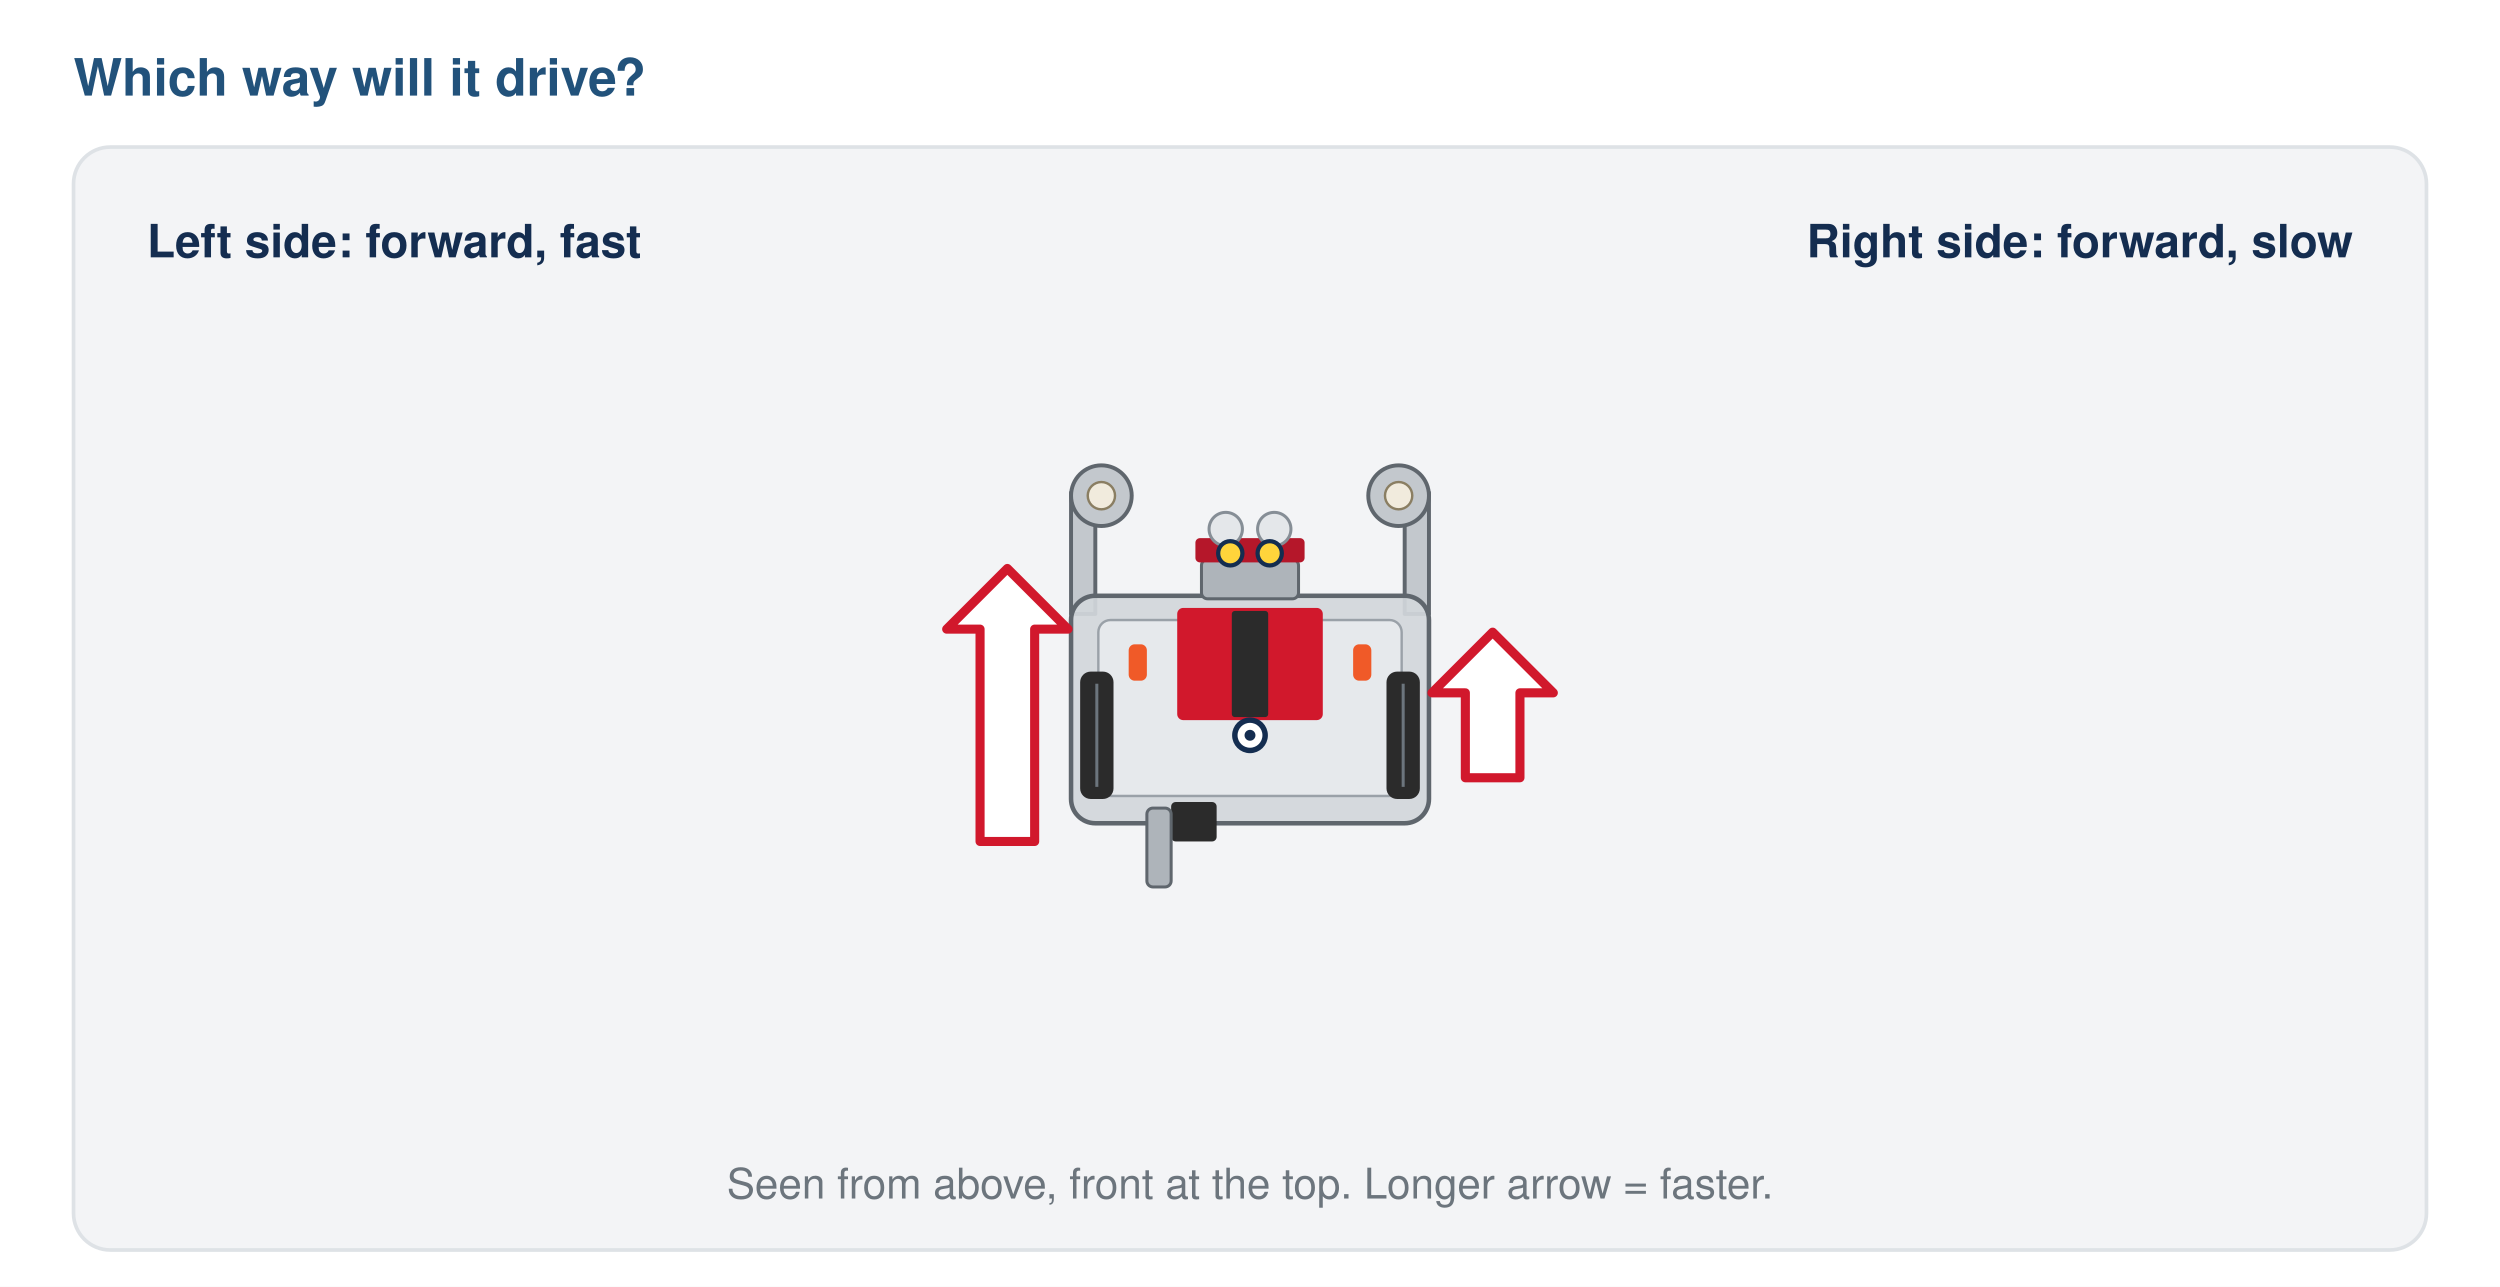
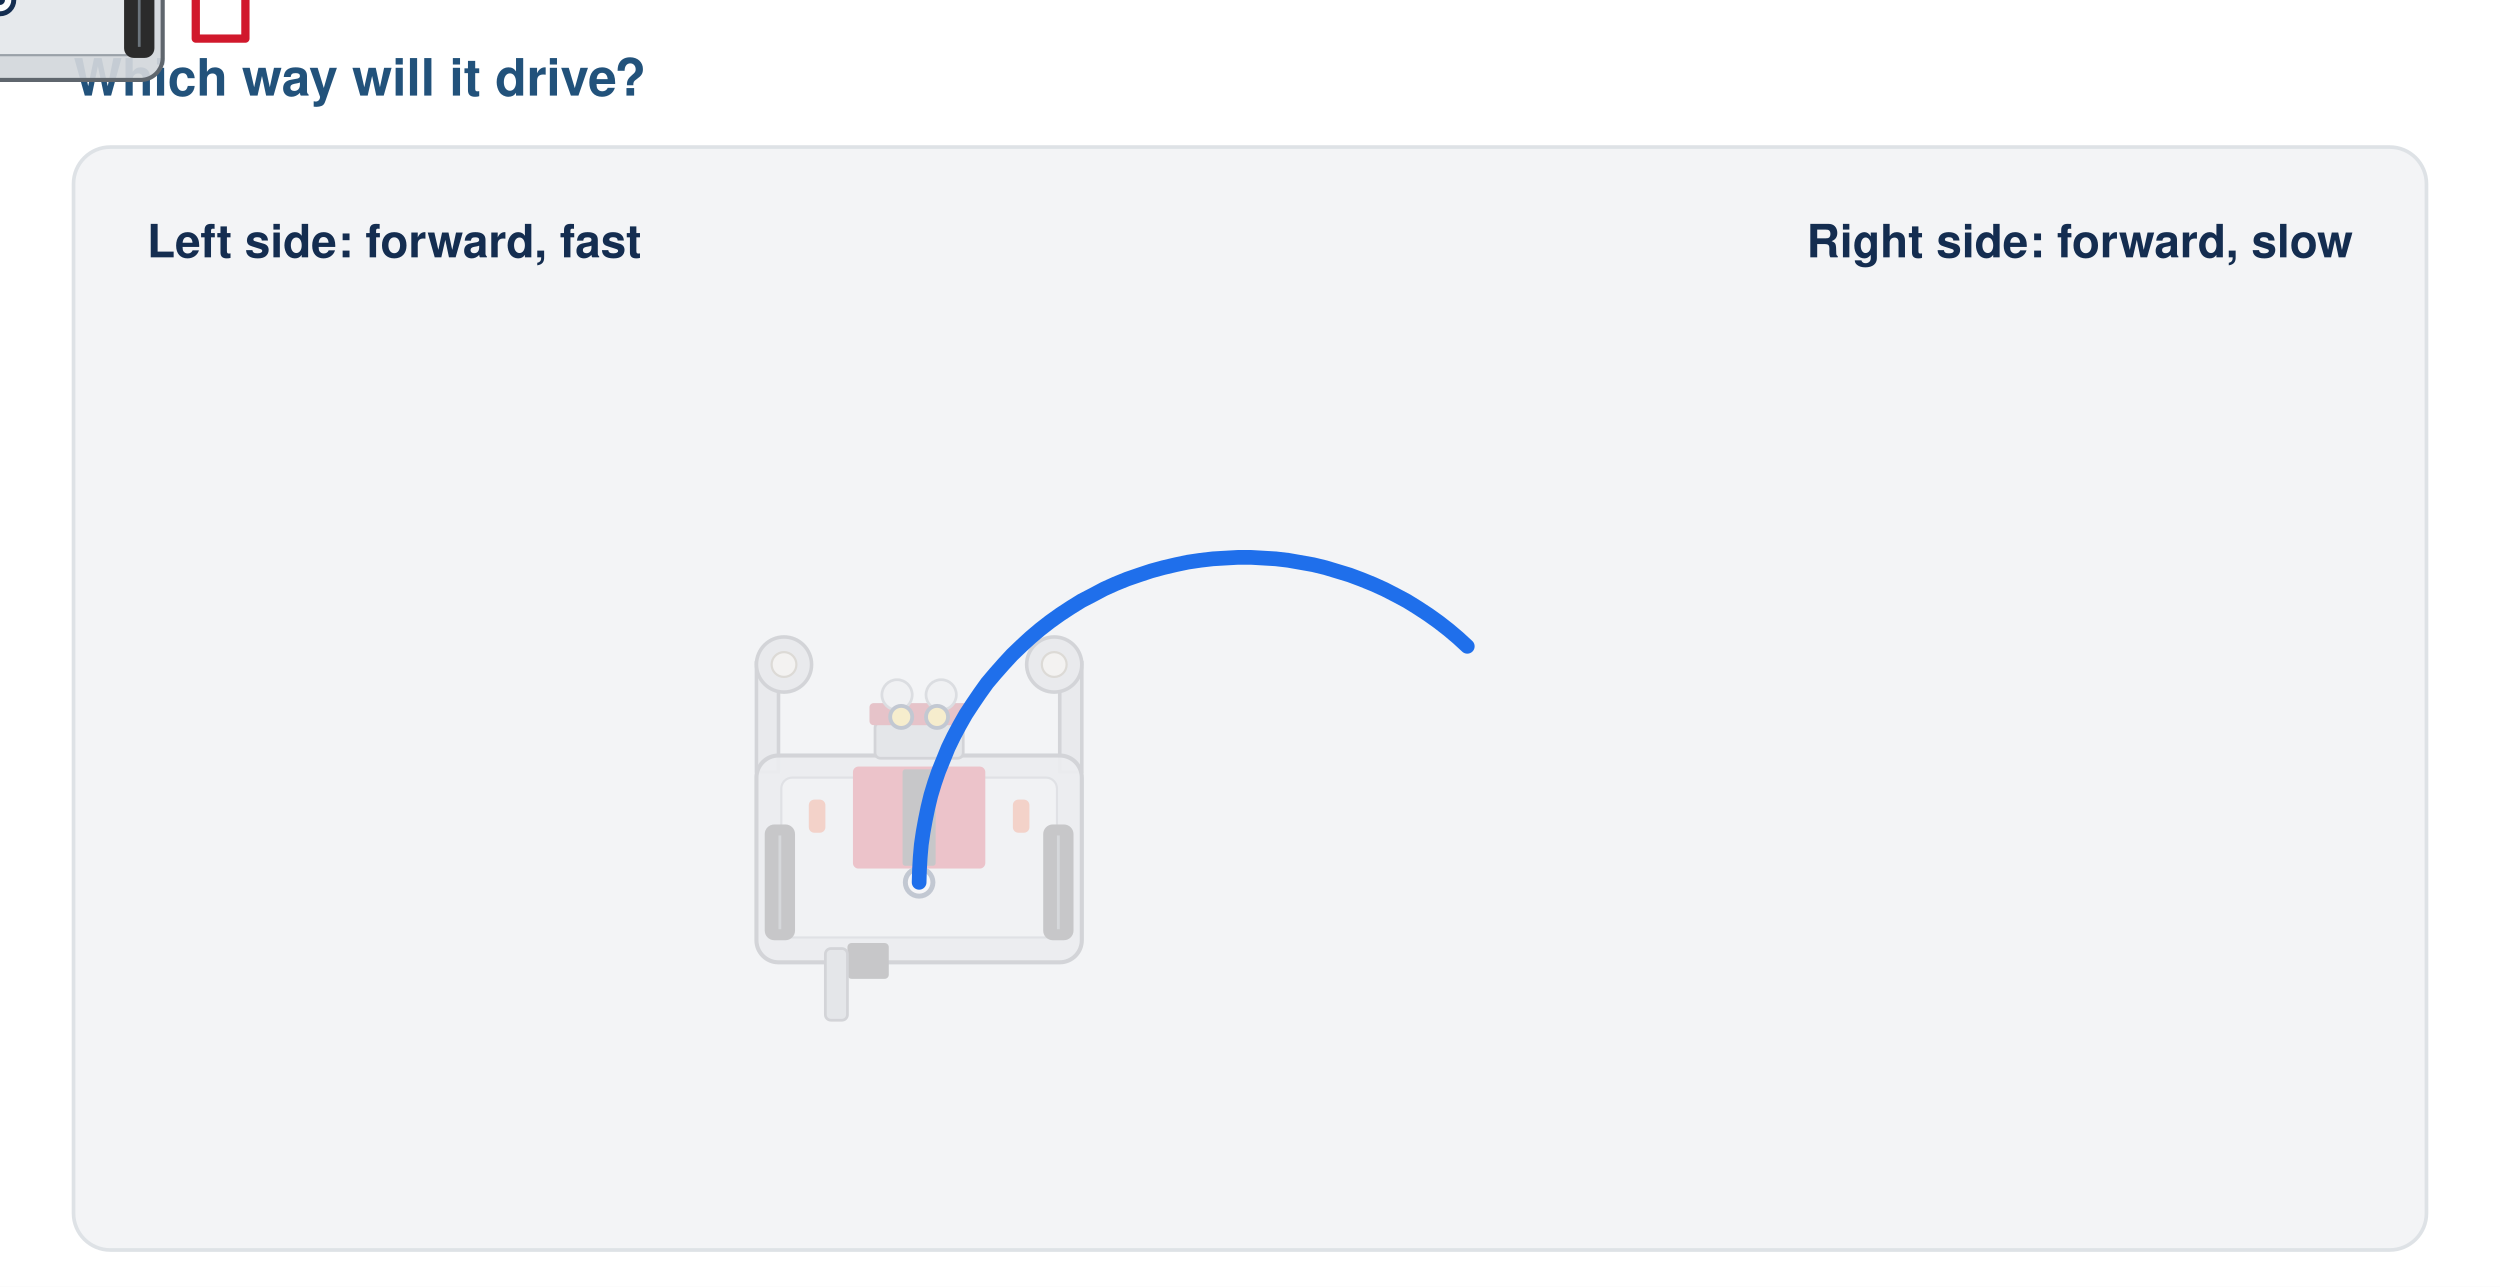
- <svg xmlns="http://www.w3.org/2000/svg" viewBox="0 0 680 350" width="680" height="350" role="img" aria-labelledby="fT fD">
+ <svg xmlns="http://www.w3.org/2000/svg" data-hold="6.70" viewBox="0 0 680 350" width="680" height="350" role="img" aria-labelledby="fT fD">
  <style>
    .h   { font-family: Montserrat, Helvetica, Arial, sans-serif; font-size: 14px; font-weight: 700; fill: #22527B; }
    .n   { font-family: Montserrat, Helvetica, Arial, sans-serif; font-size: 12.5px; fill: #343A40; }
    .nb  { font-family: Montserrat, Helvetica, Arial, sans-serif; font-size: 12.5px; font-weight: 700; fill: #142D50; }
    .sm  { font-family: Montserrat, Helvetica, Arial, sans-serif; font-size: 11.5px; fill: #6C757D; }
    .ax  { font-family: Montserrat, Helvetica, Arial, sans-serif; font-size: 12px; font-weight: 700; fill: #6C757D; }
    .m   { font-family: ui-monospace, SFMono-Regular, Menlo, Consolas, monospace; font-size: 12.5px; font-weight: 700; fill: #142D50; }
    .ms  { font-family: ui-monospace, SFMono-Regular, Menlo, Consolas, monospace; font-size: 11.5px; font-weight: 600; fill: #343A40; }
  </style>
  <defs>
    <marker id="aB" viewBox="0 0 10 10" refX="8" refY="5" markerWidth="5" markerHeight="5" orient="auto-start-reverse">
      <path d="M0,0 L10,5 L0,10 z" fill="#22527B" />
    </marker>
    <marker id="aW" viewBox="0 0 10 10" refX="7" refY="5" markerWidth="4" markerHeight="4" orient="auto">
      <path d="M0,0 L10,5 L0,10 z" fill="#FFFFFF" />
    </marker>
    <marker id="aG" viewBox="0 0 10 10" refX="8" refY="5" markerWidth="5" markerHeight="5" orient="auto-start-reverse">
      <path d="M0,0 L10,5 L0,10 z" fill="#6C757D" />
    </marker>
    <marker id="aR" viewBox="0 0 10 10" refX="8" refY="5" markerWidth="5" markerHeight="5" orient="auto-start-reverse">
      <path d="M0,0 L10,5 L0,10 z" fill="#D1182C" />
    </marker>
    <marker id="aGr" viewBox="0 0 10 10" refX="8" refY="5" markerWidth="5" markerHeight="5" orient="auto-start-reverse">
      <path d="M0,0 L10,5 L0,10 z" fill="#2E7D32" />
    </marker>
    <marker id="pcArr" viewBox="0 0 10 10" refX="8" refY="5" markerWidth="7" markerHeight="7" orient="auto-start-reverse">
      <path d="M0,0 L10,5 L0,10 z" fill="#6C757D" />
    </marker>
    <marker id="pcDim" viewBox="0 0 10 10" refX="5" refY="5" markerWidth="8" markerHeight="8" orient="auto-start-reverse">
      <path d="M0,1 L5,5 L0,9" fill="none" stroke="#142D50" stroke-width="1.6" />
    </marker>
    <g id="pcXRP" stroke-linejoin="round">
      <rect x="-59" y="-80" width="8" height="40" fill="#C3C8CD" stroke="#5F666D" stroke-width="1.3" />
      <rect x="51" y="-80" width="8" height="40" fill="#C3C8CD" stroke="#5F666D" stroke-width="1.3" />
      <rect x="-59" y="-46" width="118" height="75" rx="8" fill="#D3D7DB" fill-opacity="0.92" stroke="#5F666D" stroke-width="1.5" />
      <rect x="-50" y="-38" width="100" height="58" rx="4" fill="#E9ECEF" fill-opacity="0.85" stroke="#9AA1A8" stroke-width="0.8" />
      <circle cx="-49" cy="-79" r="10" fill="#C3C8CD" stroke="#5F666D" stroke-width="1.3" />
      <circle cx="49" cy="-79" r="10" fill="#C3C8CD" stroke="#5F666D" stroke-width="1.3" />
      <circle cx="-49" cy="-79" r="4.5" fill="#F1EBDD" stroke="#8A7E62" stroke-width="0.8" />
      <circle cx="49" cy="-79" r="4.5" fill="#F1EBDD" stroke="#8A7E62" stroke-width="0.8" />
      <rect x="-56" y="-21" width="11" height="42" rx="3.5" fill="#2B2B2B" />
      <rect x="45" y="-21" width="11" height="42" rx="3.5" fill="#2B2B2B" />
      <line x1="-50.5" y1="-17" x2="-50.5" y2="17" stroke="#6C757D" stroke-width="1" />
      <line x1="50.5" y1="-17" x2="50.5" y2="17" stroke="#6C757D" stroke-width="1" />
      <rect x="-40" y="-30" width="6" height="12" rx="2" fill="#F05A28" />
      <rect x="34" y="-30" width="6" height="12" rx="2" fill="#F05A28" />
      <rect x="-24" y="-42" width="48" height="37" rx="2" fill="#D1182C" />
      <rect x="-6" y="-41" width="12" height="35" rx="1" fill="#2B2B2B" />
      <rect x="-26" y="22" width="15" height="13" rx="1.5" fill="#2B2B2B" />
      <rect x="-34" y="24" width="8" height="26" rx="2" fill="#AEB4BA" stroke="#5F666D" stroke-width="1" />
      <rect x="-16" y="-58" width="32" height="13" rx="2" fill="#AEB4BA" stroke="#5F666D" stroke-width="1" />
      <rect x="-18" y="-65" width="36" height="8" rx="1.5" fill="#B5172A" />
      <circle cx="-8" cy="-68" r="5.5" fill="#E4E7EA" stroke="#868E96" stroke-width="1" />
      <circle cx="8" cy="-68" r="5.5" fill="#E4E7EA" stroke="#868E96" stroke-width="1" />
      <circle cx="-6.5" cy="-60" r="4" fill="#FFD43B" stroke="#142D50" stroke-width="1.4" />
      <circle cx="6.5" cy="-60" r="4" fill="#FFD43B" stroke="#142D50" stroke-width="1.4" />
      <circle cx="0" cy="0" r="5" fill="#FFFFFF" stroke="#142D50" stroke-width="1.8" />
      <circle cx="0" cy="0" r="1.8" fill="#142D50" />
    </g>
    <g id="pcGhost" fill="none" stroke="#343A40" stroke-width="1.4" stroke-dasharray="4 3">
      <path d="M -51 -46 V -72 M 51 -46 V -72 M -59 -36 V -79 M 59 -36 V -79 M -59 -46 H 59" />
      <circle cx="-49" cy="-79" r="10" />
      <circle cx="49" cy="-79" r="10" />
      <rect x="-18" y="-65" width="36" height="8" rx="1.5" />
      <circle cx="-6.5" cy="-60" r="4.5" fill="#FFFFFF" stroke="#D1182C" stroke-width="2.4" stroke-dasharray="none" />
      <circle cx="6.5" cy="-60" r="4.5" fill="#FFFFFF" stroke="#D1182C" stroke-width="2.4" stroke-dasharray="none" />
    </g>
  </defs>
+   <style>.halo{paint-order:stroke;stroke:#F3F4F6;stroke-width:5px;stroke-linejoin:round}</style>
  <rect width="680" height="350" fill="#FFFFFF" />
  <text class="h" x="20" y="26">Which way will it drive?</text>
  <rect x="20" y="40" width="640" height="300" rx="10" fill="#F3F4F6" stroke="#DEE2E6" />
-   <g transform="translate(340 200) scale(0.825)">
+   <g opacity="0.22" transform="translate(250 240) rotate(0) scale(0.75)">
    <use href="#pcXRP" />
-     <g transform="translate(-80 0)">
-       <path d="M -9 35.0 L -9 -35.0 L -20 -35.0 L 0 -55.0 L 20 -35.0 L 9 -35.0 L 9 35.0 Z" fill="#FFFFFF" stroke="#D1182C" stroke-width="3" stroke-linejoin="round" />
+   </g>
+   <polyline points="250.0,240.0 250.1,236.6 250.3,233.1 250.6,229.7 251.1,226.3 251.7,223.0 252.4,219.6 253.2,216.3 254.2,213.0 255.3,209.8 256.6,206.6 257.9,203.4 259.4,200.3 261.0,197.3 262.7,194.3 264.6,191.4 266.5,188.6 268.5,185.8 270.7,183.2 273.0,180.6 275.3,178.1 277.8,175.7 280.3,173.4 282.9,171.2 285.6,169.1 288.4,167.1 291.3,165.2 294.2,163.4 297.3,161.8 300.3,160.2 303.4,158.8 306.6,157.5 309.8,156.4 313.1,155.3 316.4,154.4 319.8,153.6 323.1,152.9 326.5,152.4 329.9,152.0 333.3,151.8 336.8,151.6 340.2,151.6 343.6,151.8 347.0,152.0 350.4,152.4 353.8,153.0 357.2,153.6 360.5,154.4 363.8,155.4 367.1,156.4 370.3,157.6 373.5,158.9 376.6,160.3 379.7,161.9 382.7,163.5 385.6,165.3 388.5,167.2 391.3,169.2 394.0,171.3 396.6,173.5 399.1,175.8" fill="none" stroke="#1F6FEB" stroke-width="4" stroke-linecap="round" stroke-dasharray="206 226">
+     <animate attributeName="stroke-dashoffset" values="206;206;0;0;206" keyTimes="0;0.128;0.728;0.956;1" dur="7.01s" repeatCount="indefinite" />
+   </polyline>
+   <g>
+     <animate attributeName="opacity" values="1;1;0;0;1" keyTimes="0;0.956;0.999;1;1" dur="7.01s" repeatCount="indefinite" />
+     <animateTransform attributeName="transform" type="translate" values="250.0 240.0;250.0 240.0;250.1 236.6;250.3 233.1;250.6 229.7;251.1 226.3;251.7 223.0;252.4 219.6;253.2 216.3;254.2 213.0;255.3 209.8;256.6 206.6;257.9 203.4;259.4 200.3;261.0 197.3;262.7 194.3;264.6 191.4;266.5 188.6;268.5 185.8;270.7 183.2;273.0 180.6;275.3 178.1;277.8 175.7;280.3 173.4;282.9 171.2;285.6 169.1;288.4 167.1;291.3 165.2;294.2 163.4;297.3 161.8;300.3 160.2;303.4 158.8;306.6 157.5;309.8 156.4;313.1 155.3;316.4 154.4;319.8 153.6;323.1 152.9;326.5 152.4;329.9 152.0;333.3 151.8;336.8 151.6;340.2 151.6;343.6 151.8;347.0 152.0;350.4 152.4;353.8 153.0;357.2 153.6;360.5 154.4;363.8 155.4;367.1 156.4;370.3 157.6;373.5 158.9;376.6 160.3;379.7 161.9;382.7 163.5;385.6 165.3;388.5 167.2;391.3 169.2;394.0 171.3;396.6 173.5;399.1 175.8;399.1 175.8;399.1 175.8;250.0 240.0" keyTimes="0;0.128;0.138;0.148;0.158;0.168;0.178;0.188;0.198;0.208;0.218;0.228;0.238;0.248;0.258;0.268;0.278;0.288;0.298;0.308;0.318;0.328;0.338;0.348;0.358;0.368;0.378;0.388;0.398;0.408;0.418;0.428;0.438;0.448;0.458;0.468;0.478;0.488;0.498;0.508;0.518;0.528;0.538;0.548;0.558;0.568;0.578;0.588;0.598;0.608;0.618;0.628;0.638;0.648;0.658;0.668;0.678;0.688;0.698;0.708;0.718;0.728;0.956;0.999;1" dur="7.01s" repeatCount="indefinite" />
+     <g>
+       <animateTransform attributeName="transform" type="rotate" values="0.0;0.0;2.2;4.4;6.7;8.9;11.1;13.3;15.6;17.8;20.0;22.2;24.5;26.7;28.9;31.1;33.4;35.6;37.8;40.0;42.3;44.5;46.7;48.9;51.1;53.4;55.6;57.8;60.0;62.3;64.5;66.7;68.9;71.2;73.4;75.6;77.8;80.1;82.3;84.5;86.7;89.0;91.2;93.4;95.6;97.8;100.1;102.3;104.5;106.7;109.0;111.2;113.4;115.6;117.9;120.1;122.3;124.5;126.8;129.0;131.2;133.4;133.4;133.4;0.0" keyTimes="0;0.128;0.138;0.148;0.158;0.168;0.178;0.188;0.198;0.208;0.218;0.228;0.238;0.248;0.258;0.268;0.278;0.288;0.298;0.308;0.318;0.328;0.338;0.348;0.358;0.368;0.378;0.388;0.398;0.408;0.418;0.428;0.438;0.448;0.458;0.468;0.478;0.488;0.498;0.508;0.518;0.528;0.538;0.548;0.558;0.568;0.578;0.588;0.598;0.608;0.618;0.628;0.638;0.648;0.658;0.668;0.678;0.688;0.698;0.708;0.718;0.728;0.956;0.999;1" dur="7.01s" repeatCount="indefinite" />
+       <g transform="scale(0.75)">
+         <use href="#pcXRP" />
+         <g transform="translate(-80 0)">
+           <path d="M -9 35.0 L -9 -35.0 L -20 -35.0 L 0 -55.0 L 20 -35.0 L 9 -35.0 L 9 35.0 Z" fill="#FFFFFF" stroke="#D1182C" stroke-width="3" stroke-linejoin="round" />
+         </g>
+         <g transform="translate(80 0)">
+           <path d="M -9 14.0 L -9 -14.0 L -20 -14.0 L 0 -34.0 L 20 -14.0 L 9 -14.0 L 9 14.0 Z" fill="#FFFFFF" stroke="#D1182C" stroke-width="3" stroke-linejoin="round" />
+         </g>
+         <line x1="0" y1="0" x2="117.8" y2="0" stroke="#7B4FA0" stroke-width="4.3" stroke-dasharray="9.3 6.7" opacity="0">
+           <animate attributeName="opacity" values="0;1;0" keyTimes="0;0.128;0.999" calcMode="discrete" dur="7.01s" repeatCount="indefinite" />
+         </line>
+       </g>
    </g>
-     <g transform="translate(80 0)">
-       <path d="M -9 14.0 L -9 -14.0 L -20 -14.0 L 0 -34.0 L 20 -14.0 L 9 -14.0 L 9 14.0 Z" fill="#FFFFFF" stroke="#D1182C" stroke-width="3" stroke-linejoin="round" />
+   </g>
+   <g opacity="0">
+     <animate attributeName="opacity" values="0;1;0" keyTimes="0;0.128;0.999" calcMode="discrete" dur="7.01s" repeatCount="indefinite" />
+     <text class="sm" x="198" y="244" text-anchor="end" style="font-weight:700">start</text>
+     <circle cx="338.4" cy="240.0" r="88.4" fill="none" stroke="#1F6FEB" stroke-width="1.5" stroke-dasharray="3 6" opacity="0.6" />
+     <g>
+       <circle cx="338.4" cy="240.0" r="9" fill="#FFFFFF" stroke="#7B4FA0" stroke-width="3" />
+       <path d="M 324.4 240.0 h 28 M 338.4 226.0 v 28" stroke="#7B4FA0" stroke-width="2.4" />
+       <circle cx="338.4" cy="240.0" r="3" fill="#7B4FA0" />
    </g>
+     <text class="nb halo" x="338.4" y="312.0" text-anchor="middle" style="fill:#7B4FA0">turning center, off the robot</text>
+     <text class="sm" x="340" y="330" text-anchor="middle">Blue: the path of the point midway between the wheels. Purple: the point it turns around.</text>
  </g>
  <text class="nb" x="40" y="70">Left side: forward, fast</text>
  <text class="nb" x="640" y="70" text-anchor="end">Right side: forward, slow</text>
-   <text class="sm" x="340" y="326" text-anchor="middle">Seen from above, front at the top. Longer arrow = faster.</text>
</svg>
